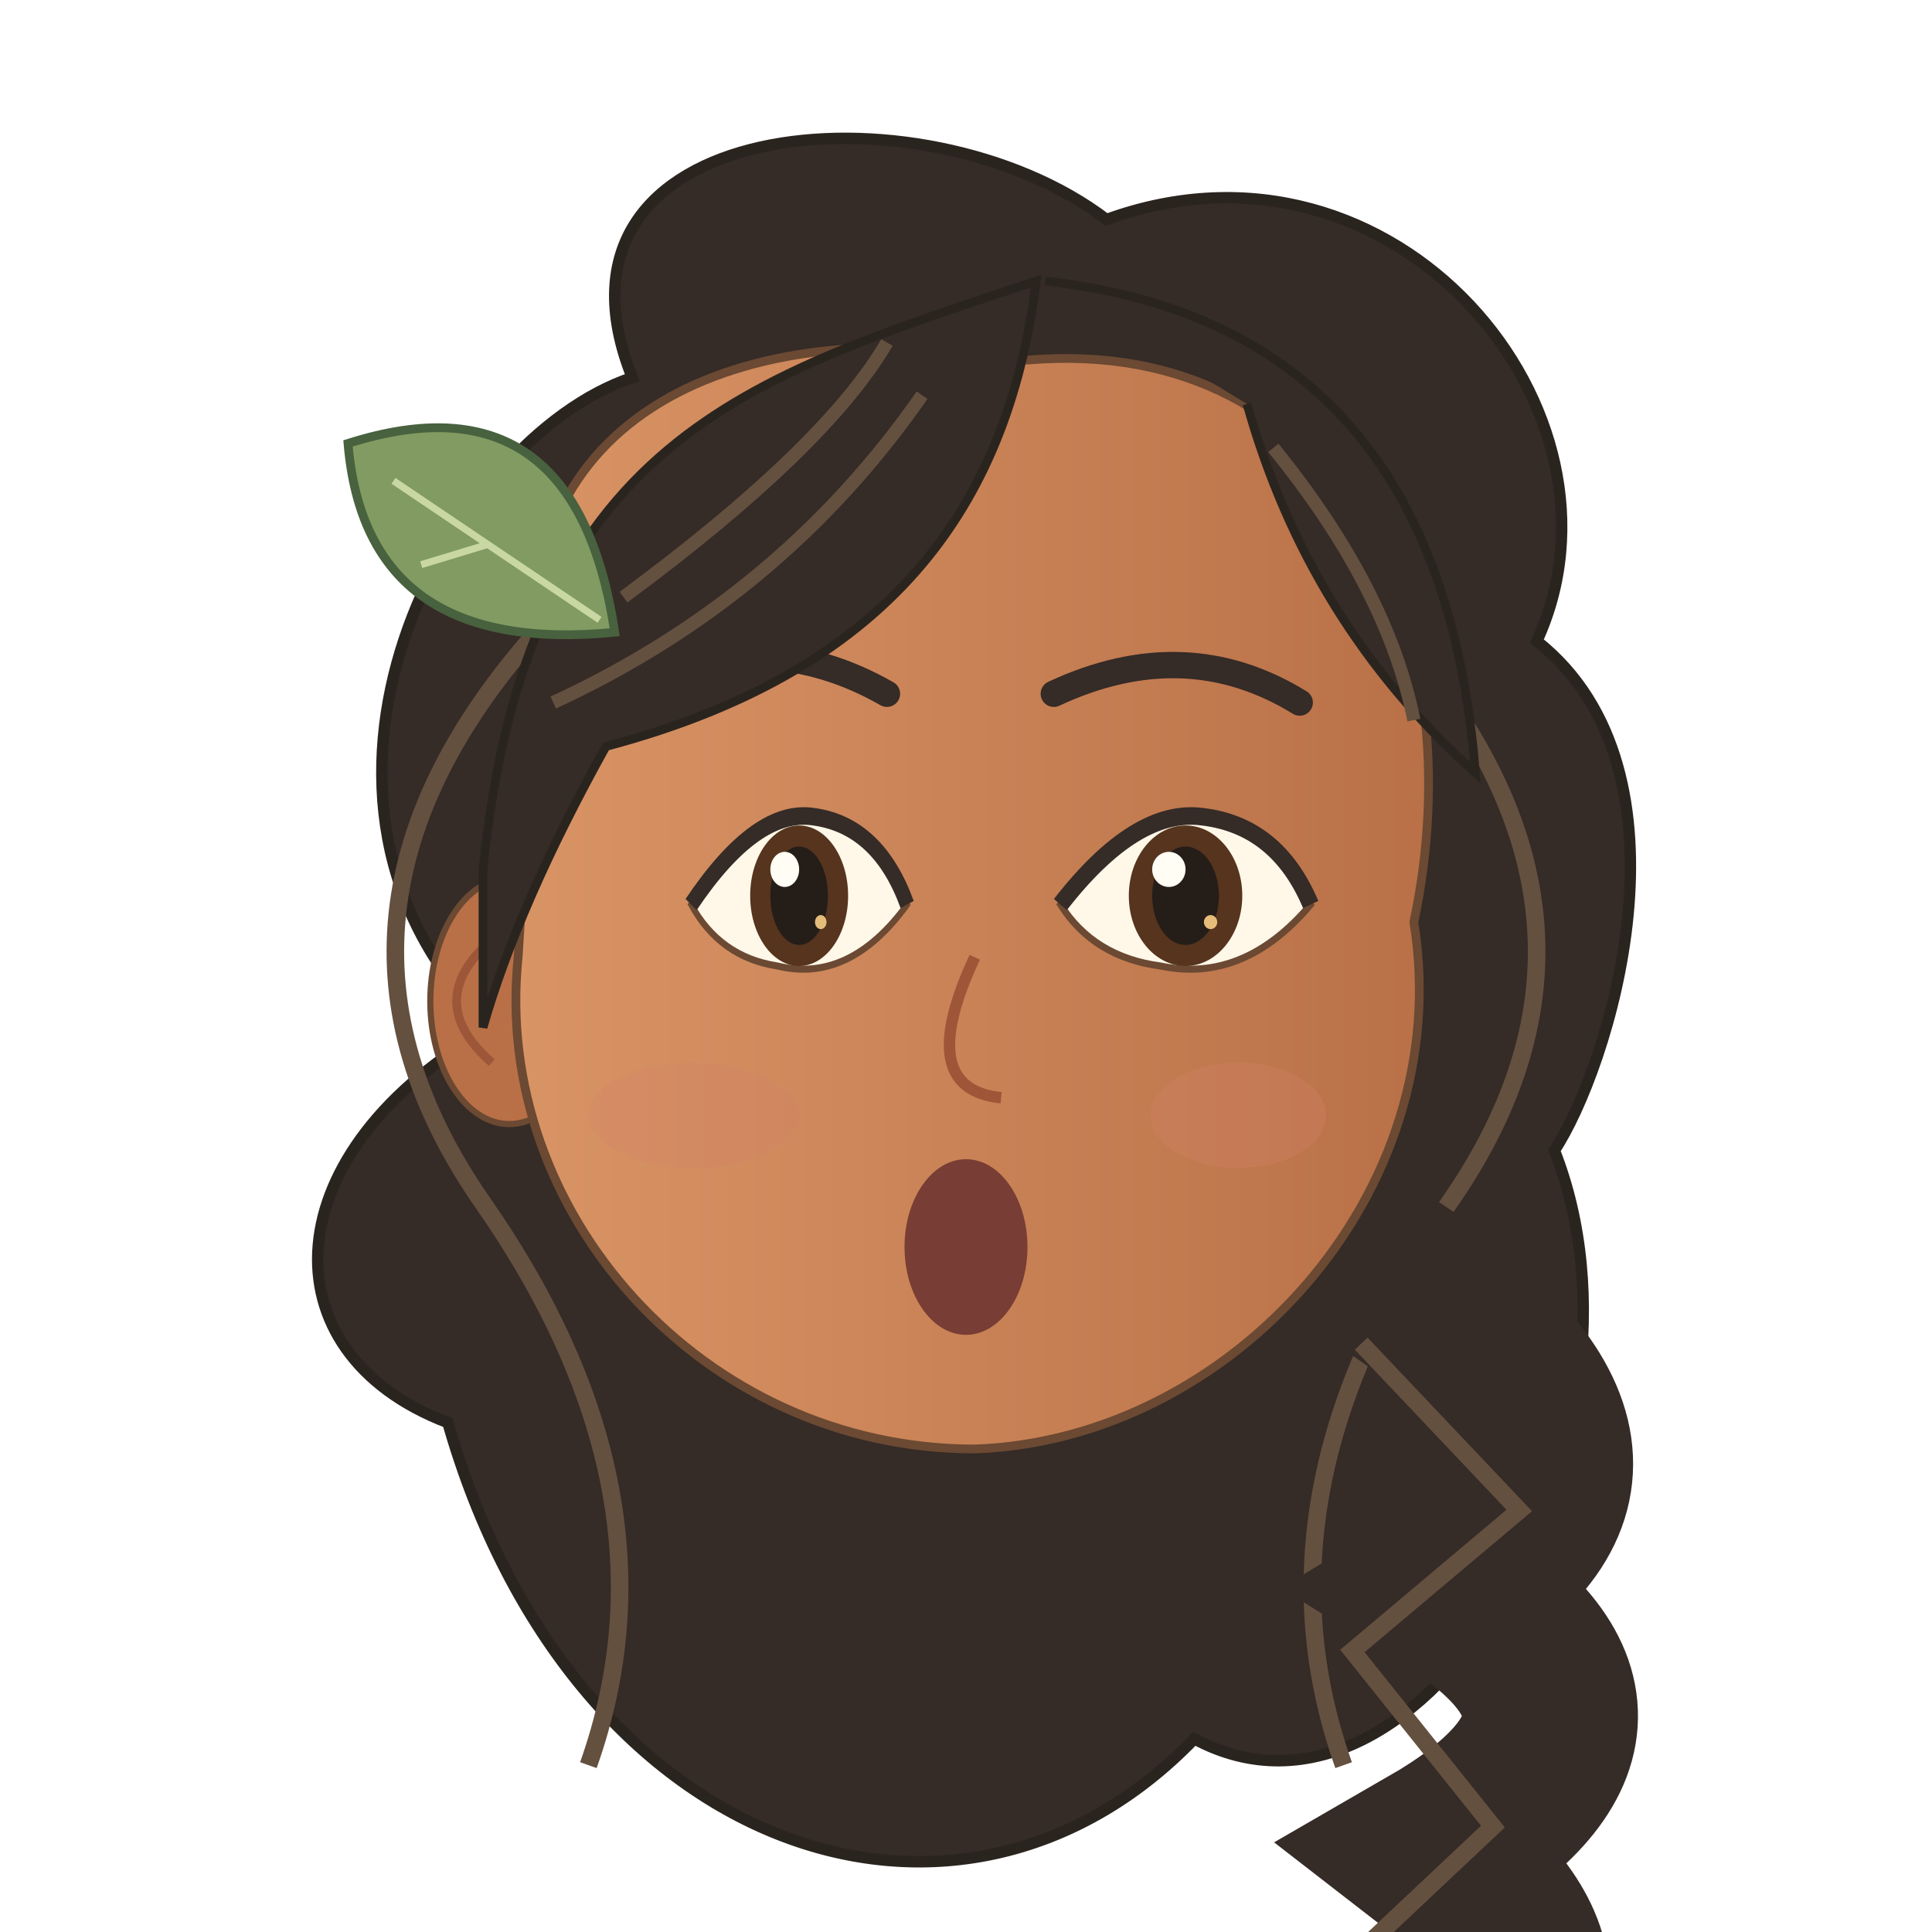
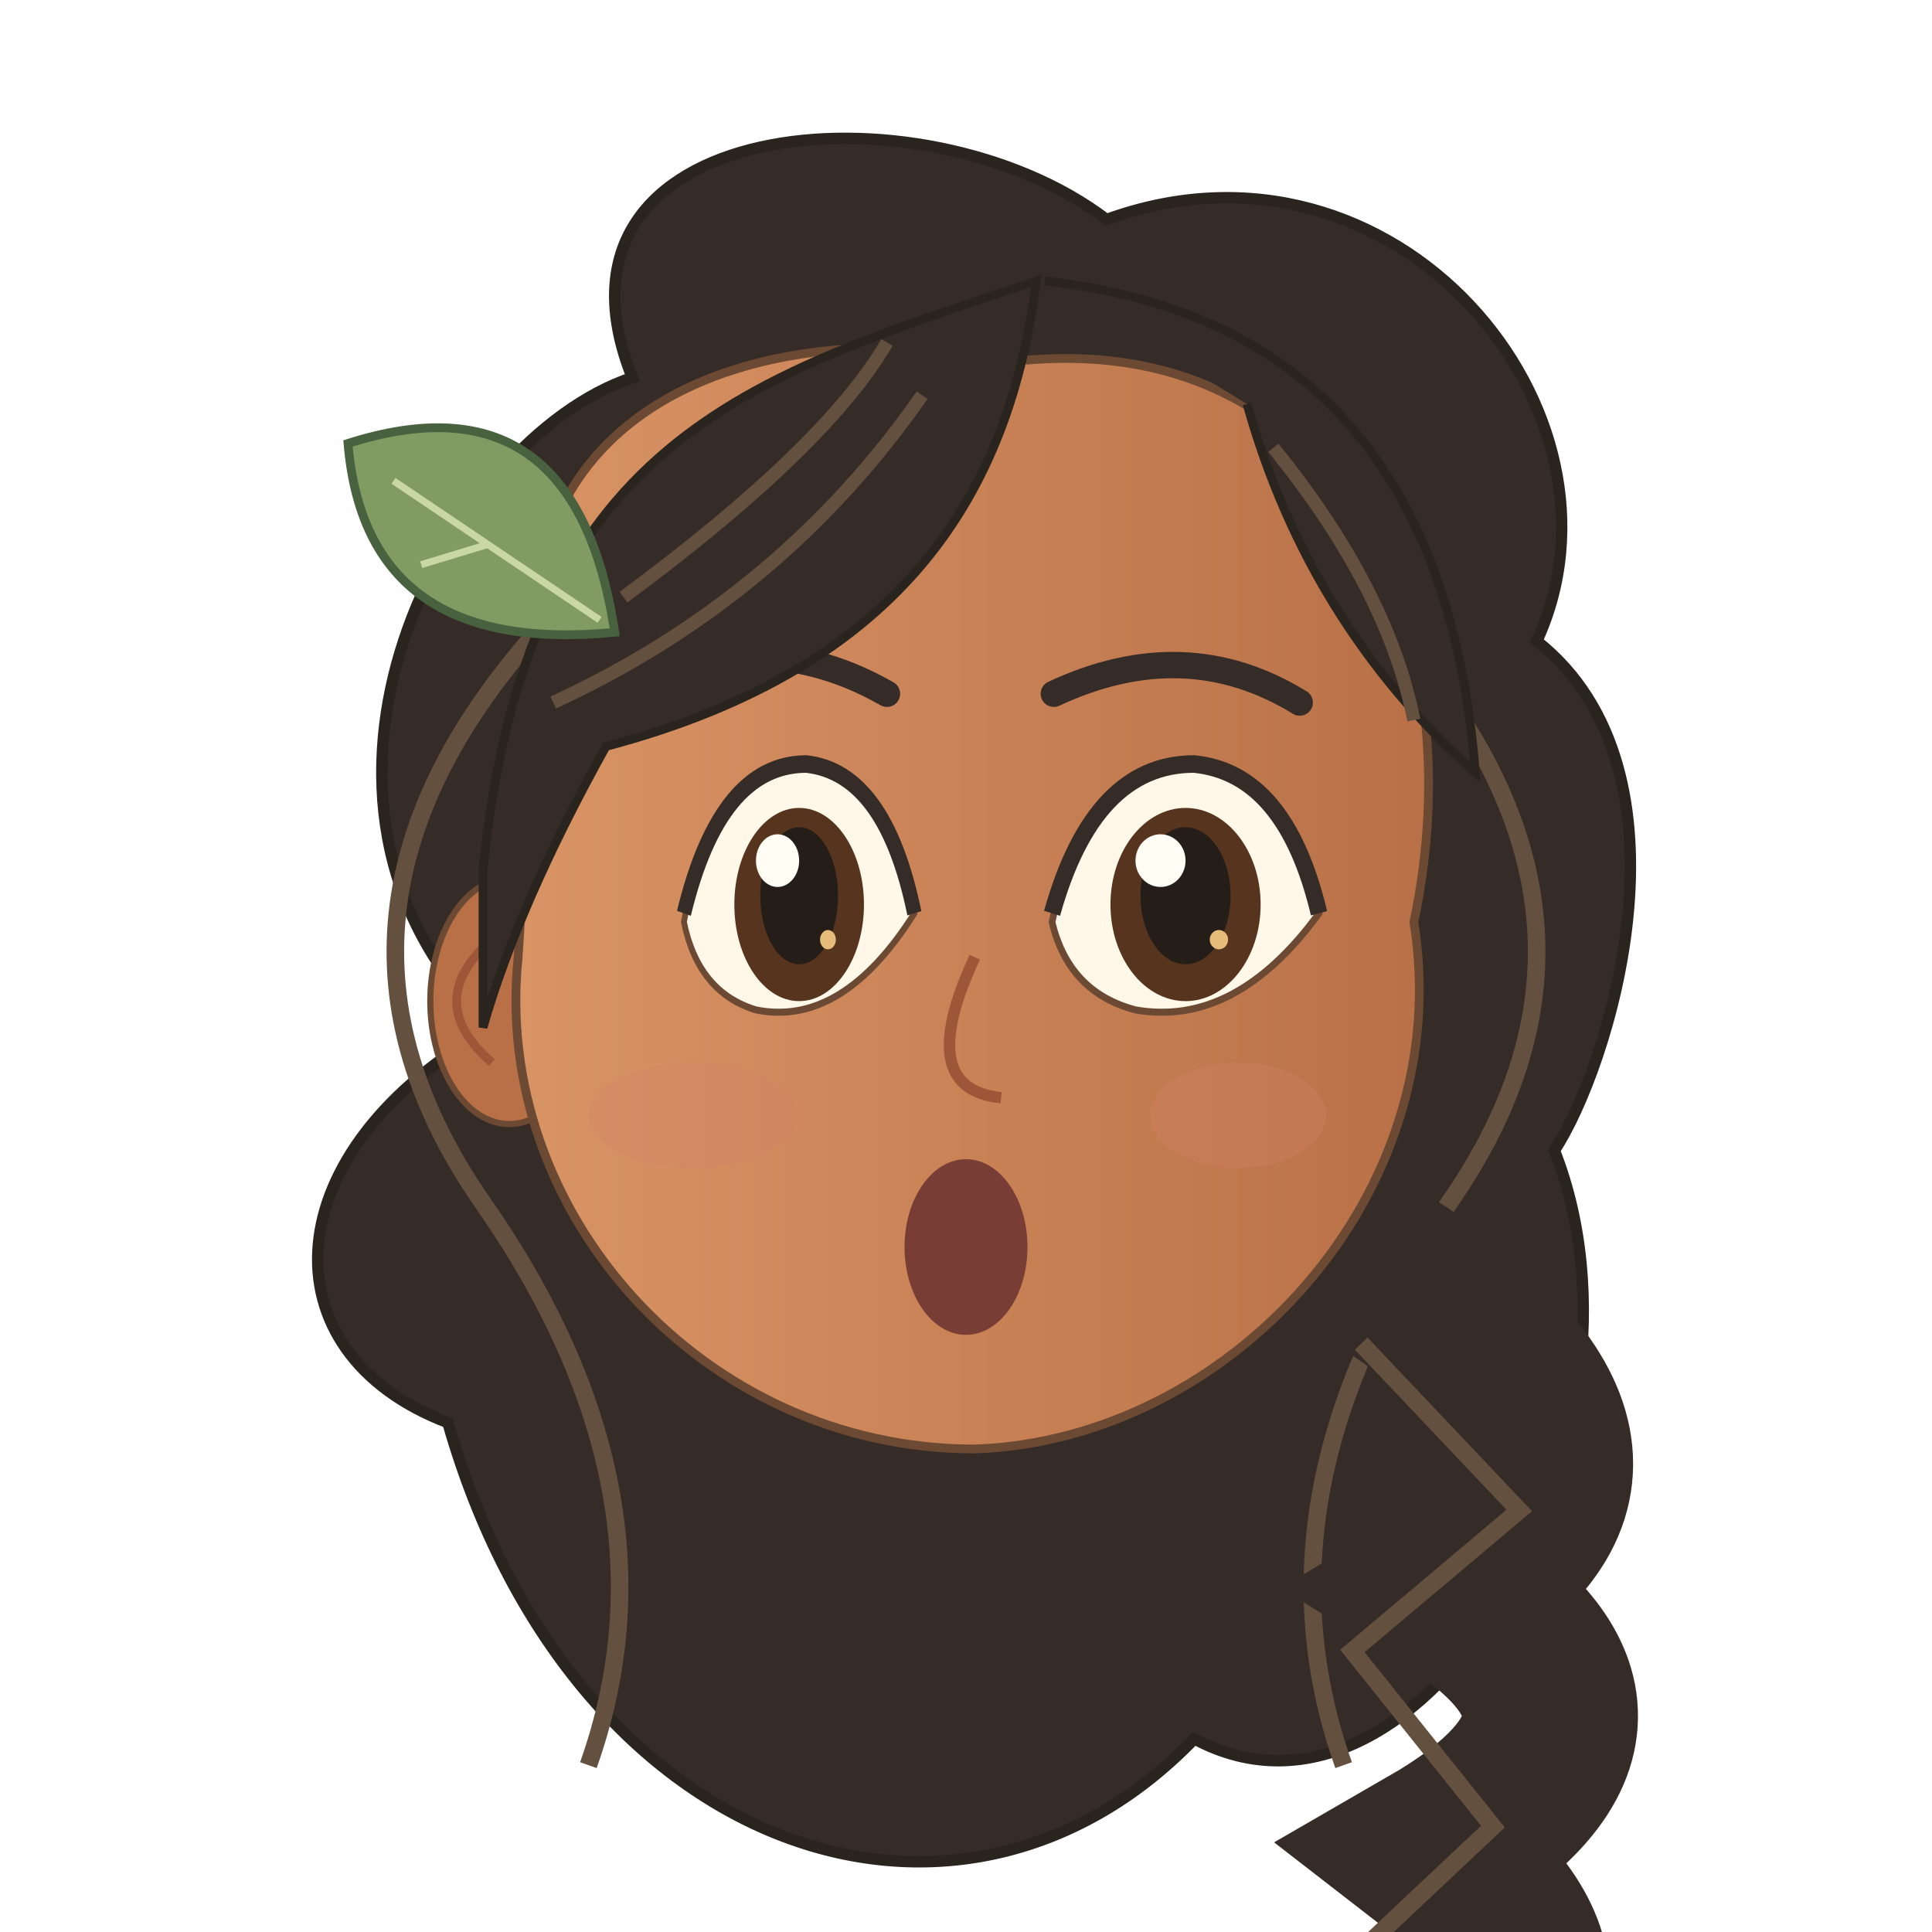
<svg xmlns="http://www.w3.org/2000/svg" width="240" height="240" viewBox="-100 -100 200 220" role="img" aria-label="Hrudhi facial study">
  <defs>
    <linearGradient id="hrudhi-face-steward-skin">
      <stop stop-color="#D99465" />
      <stop offset="1" stop-color="#B97047" />
    </linearGradient>
  </defs>
  <path d="M-54 17C-81-9-59-50-38-57C-50-87-5-91 16-75C49-87 77-53 65-27C84-12 73 22 67 31C80 64 52 112 26 98C-1 126-45 111-59 62C-80 54-79 31-54 17Z" fill="#352B27" stroke="#2A241F" stroke-width="1.3" />
  <path d="M-48-29Q-78 4 -55 37T-43 101" stroke="#64503F" stroke-width="2" fill="none" />
  <path d="M48-29Q78 4 55 37T43 101" stroke="#64503F" stroke-width="2" fill="none" />
  <path d="M48 45Q80 66 55 81Q79 96 53 111Q75 128 50 140Q71 157 49 173" stroke="#352B27" stroke-width="20" stroke-linecap="round" fill="none" />
  <path d="M45 53l18 19-19 16 16 20-17 16 15 21-12 19" stroke="#64503F" stroke-width="2" fill="none" />
  <path d="M39 166l23 3" stroke="#819B62" stroke-width="6" />
  <ellipse cx="-52" cy="14" rx="9" ry="14" fill="#B97047" stroke="#6B4932" stroke-width=".7" />
  <path d="M-54 7q-8 7 0 14" stroke="#9E5639" fill="none" />
  <path d="M-49-23C-52-52-27-65 7-59C43-62 58-28 51 5C56 36 30 64 1 65C-30 65-54 38-51 9Z" fill="url(#hrudhi-face-steward-skin)" stroke="#6B4932" stroke-width="1" />
  <ellipse cx="-31" cy="27" rx="12" ry="6" fill="#D58368" opacity=".3" />
  <ellipse cx="31" cy="27" rx="10" ry="6" fill="#D58368" opacity=".3" />
  <g transform="translate(-19 0) scale(0.82 1)">
-     <path d="M-15 3Q-6-8 2-7Q11-6 15 3Q7 12-3 10Q-11 9-15 3Z" fill="#FFF8E9" stroke="#6B4932" stroke-width=".8" />
-     <ellipse cy="2" rx="6.8" ry="8" fill="#56341E" />
-     <ellipse cy="2" rx="4" ry="5.6" fill="#251D18" />
-     <circle cx="-2" cy="-1" r="2" fill="#FFFDF4" />
-     <circle cx="3" cy="5" r=".8" fill="#E6BC7A" />
-     <path d="M-15 3Q-6-8 2-7Q11-6 15 3" stroke="#352B27" stroke-width="2" fill="none" />
+     <path d="M-16 5Q-12-13 0-13Q12-13 16 4Q6 17-6 15Q-14 13-16 5Z" fill="#FFF8E9" stroke="#6B4932" stroke-width=".8" />
+     <ellipse cy="3" rx="9" ry="11" fill="#56341E" />
+     <ellipse cy="2" rx="5.4" ry="7.8" fill="#251D18" />
+     <circle cx="-3" cy="-2" r="3" fill="#FFFDF4" />
+     <circle cx="4" cy="7" r="1.1" fill="#E6BC7A" />
+     <path d="M-16 4Q-11-13 1-13Q12-12 16 4" stroke="#352B27" stroke-width="2" fill="none" />
  </g>
  <g transform="translate(25 0) scale(0.95 1)">
-     <path d="M-15 3Q-6-8 2-7Q11-6 15 3Q7 12-3 10Q-11 9-15 3Z" fill="#FFF8E9" stroke="#6B4932" stroke-width=".8" />
-     <ellipse cy="2" rx="6.8" ry="8" fill="#56341E" />
-     <ellipse cy="2" rx="4" ry="5.6" fill="#251D18" />
-     <circle cx="-2" cy="-1" r="2" fill="#FFFDF4" />
-     <circle cx="3" cy="5" r=".8" fill="#E6BC7A" />
-     <path d="M-15 3Q-6-8 2-7Q11-6 15 3" stroke="#352B27" stroke-width="2" fill="none" />
+     <path d="M-16 5Q-12-13 0-13Q12-13 16 4Q6 17-6 15Q-14 13-16 5Z" fill="#FFF8E9" stroke="#6B4932" stroke-width=".8" />
+     <ellipse cy="3" rx="9" ry="11" fill="#56341E" />
+     <ellipse cy="2" rx="5.4" ry="7.8" fill="#251D18" />
+     <circle cx="-3" cy="-2" r="3" fill="#FFFDF4" />
+     <circle cx="4" cy="7" r="1.1" fill="#E6BC7A" />
+     <path d="M-16 4Q-11-13 1-13Q12-12 16 4" stroke="#352B27" stroke-width="2" fill="none" />
  </g>
  <path d="M-38 -22Q-23 -29 -9 -21 M10 -21Q25 -28 38 -20" stroke="#352B27" stroke-width="3" stroke-linecap="round" fill="none" />
  <path d="M1 9q-7 15 3 16" stroke="#9E5639" stroke-width="1.3" fill="none" />
  <g transform="translate(0 0)">
    <g data-viseme="rest" style="opacity:0">
-       <path d="M-14 38Q1 48 15 36" stroke="#6B4932" stroke-width="1.5" stroke-linecap="round" fill="none" />
+       <path d="M-14 37Q0 48 14 37" stroke="#6B4932" stroke-width="1.5" stroke-linecap="round" fill="none" />
      <path d="M-6 44Q1 47 7 43" stroke="#C17E65" fill="none" />
    </g>
    <g data-viseme="A" style="opacity:0">
      <ellipse cy="42" rx="10" ry="11" fill="#783D34" />
      <path d="M-6 48Q0 44 6 48" stroke="#D79080" stroke-width="3" fill="none" />
    </g>
    <g data-viseme="E" style="opacity:0">
      <ellipse cy="41" rx="13" ry="7" fill="#783D34" />
      <path d="M-8 37H8" stroke="#FFF4DE" stroke-width="3" />
    </g>
    <g data-viseme="O" style="opacity:1">
      <ellipse cy="42" rx="7" ry="10" fill="#783D34" />
    </g>
    <g data-viseme="U" style="opacity:0">
      <ellipse cy="42" rx="5.5" ry="8" fill="#783D34" />
    </g>
    <g data-viseme="M" style="opacity:0">
      <path d="M-12 41Q0 44 12 41" stroke="#6B4932" stroke-width="1.5" stroke-linecap="round" fill="none" />
    </g>
    <g data-viseme="F" style="opacity:0">
      <path d="M-11 38Q0 33 11 38L7 44Q0 49-7 44Z" fill="#A65D51" />
      <path d="M-7 37H7" stroke="#FFF4DE" stroke-width="3" />
    </g>
    <g data-viseme="L" style="opacity:0">
      <ellipse cy="41" rx="10" ry="8" fill="#783D34" />
      <path d="M-5 43Q0 34 5 43" fill="#D99483" />
    </g>
  </g>
  <g data-part="blink" style="opacity:0">
    <path d="M-40 4Q-23 19-7 4V-15H-40Z M7 4Q23 19 40 4V-15H7Z" fill="#D99465" />
    <path d="M-37 5q14 10 28 0 M10 5q14 10 27 0" stroke="#352B27" fill="none" />
  </g>
  <path d="M-55-1C-50-50-25-57 8-68C5-44-7-24-41-15Q-51 3-55 17Z M9-68Q54-63 58-12Q39-29 32-54" fill="#352B27" stroke="#2A241F" stroke-width="1" />
  <path d="M-47-20Q-21-32-5-55 M-39-32Q-16-49-9-61 M35-49Q48-33 51-18" stroke="#64503F" stroke-width="1.5" fill="none" />
  <g transform="translate(-40 -28) rotate(-24)">
    <path d="M0 0Q-27-9-19-32Q8-29 0 0Z" fill="#819B62" stroke="#48613E" />
    <path d="M-1-2L-16-26M-9-15l-8-1" stroke="#C9D7A5" stroke-width=".8" />
  </g>
</svg>
